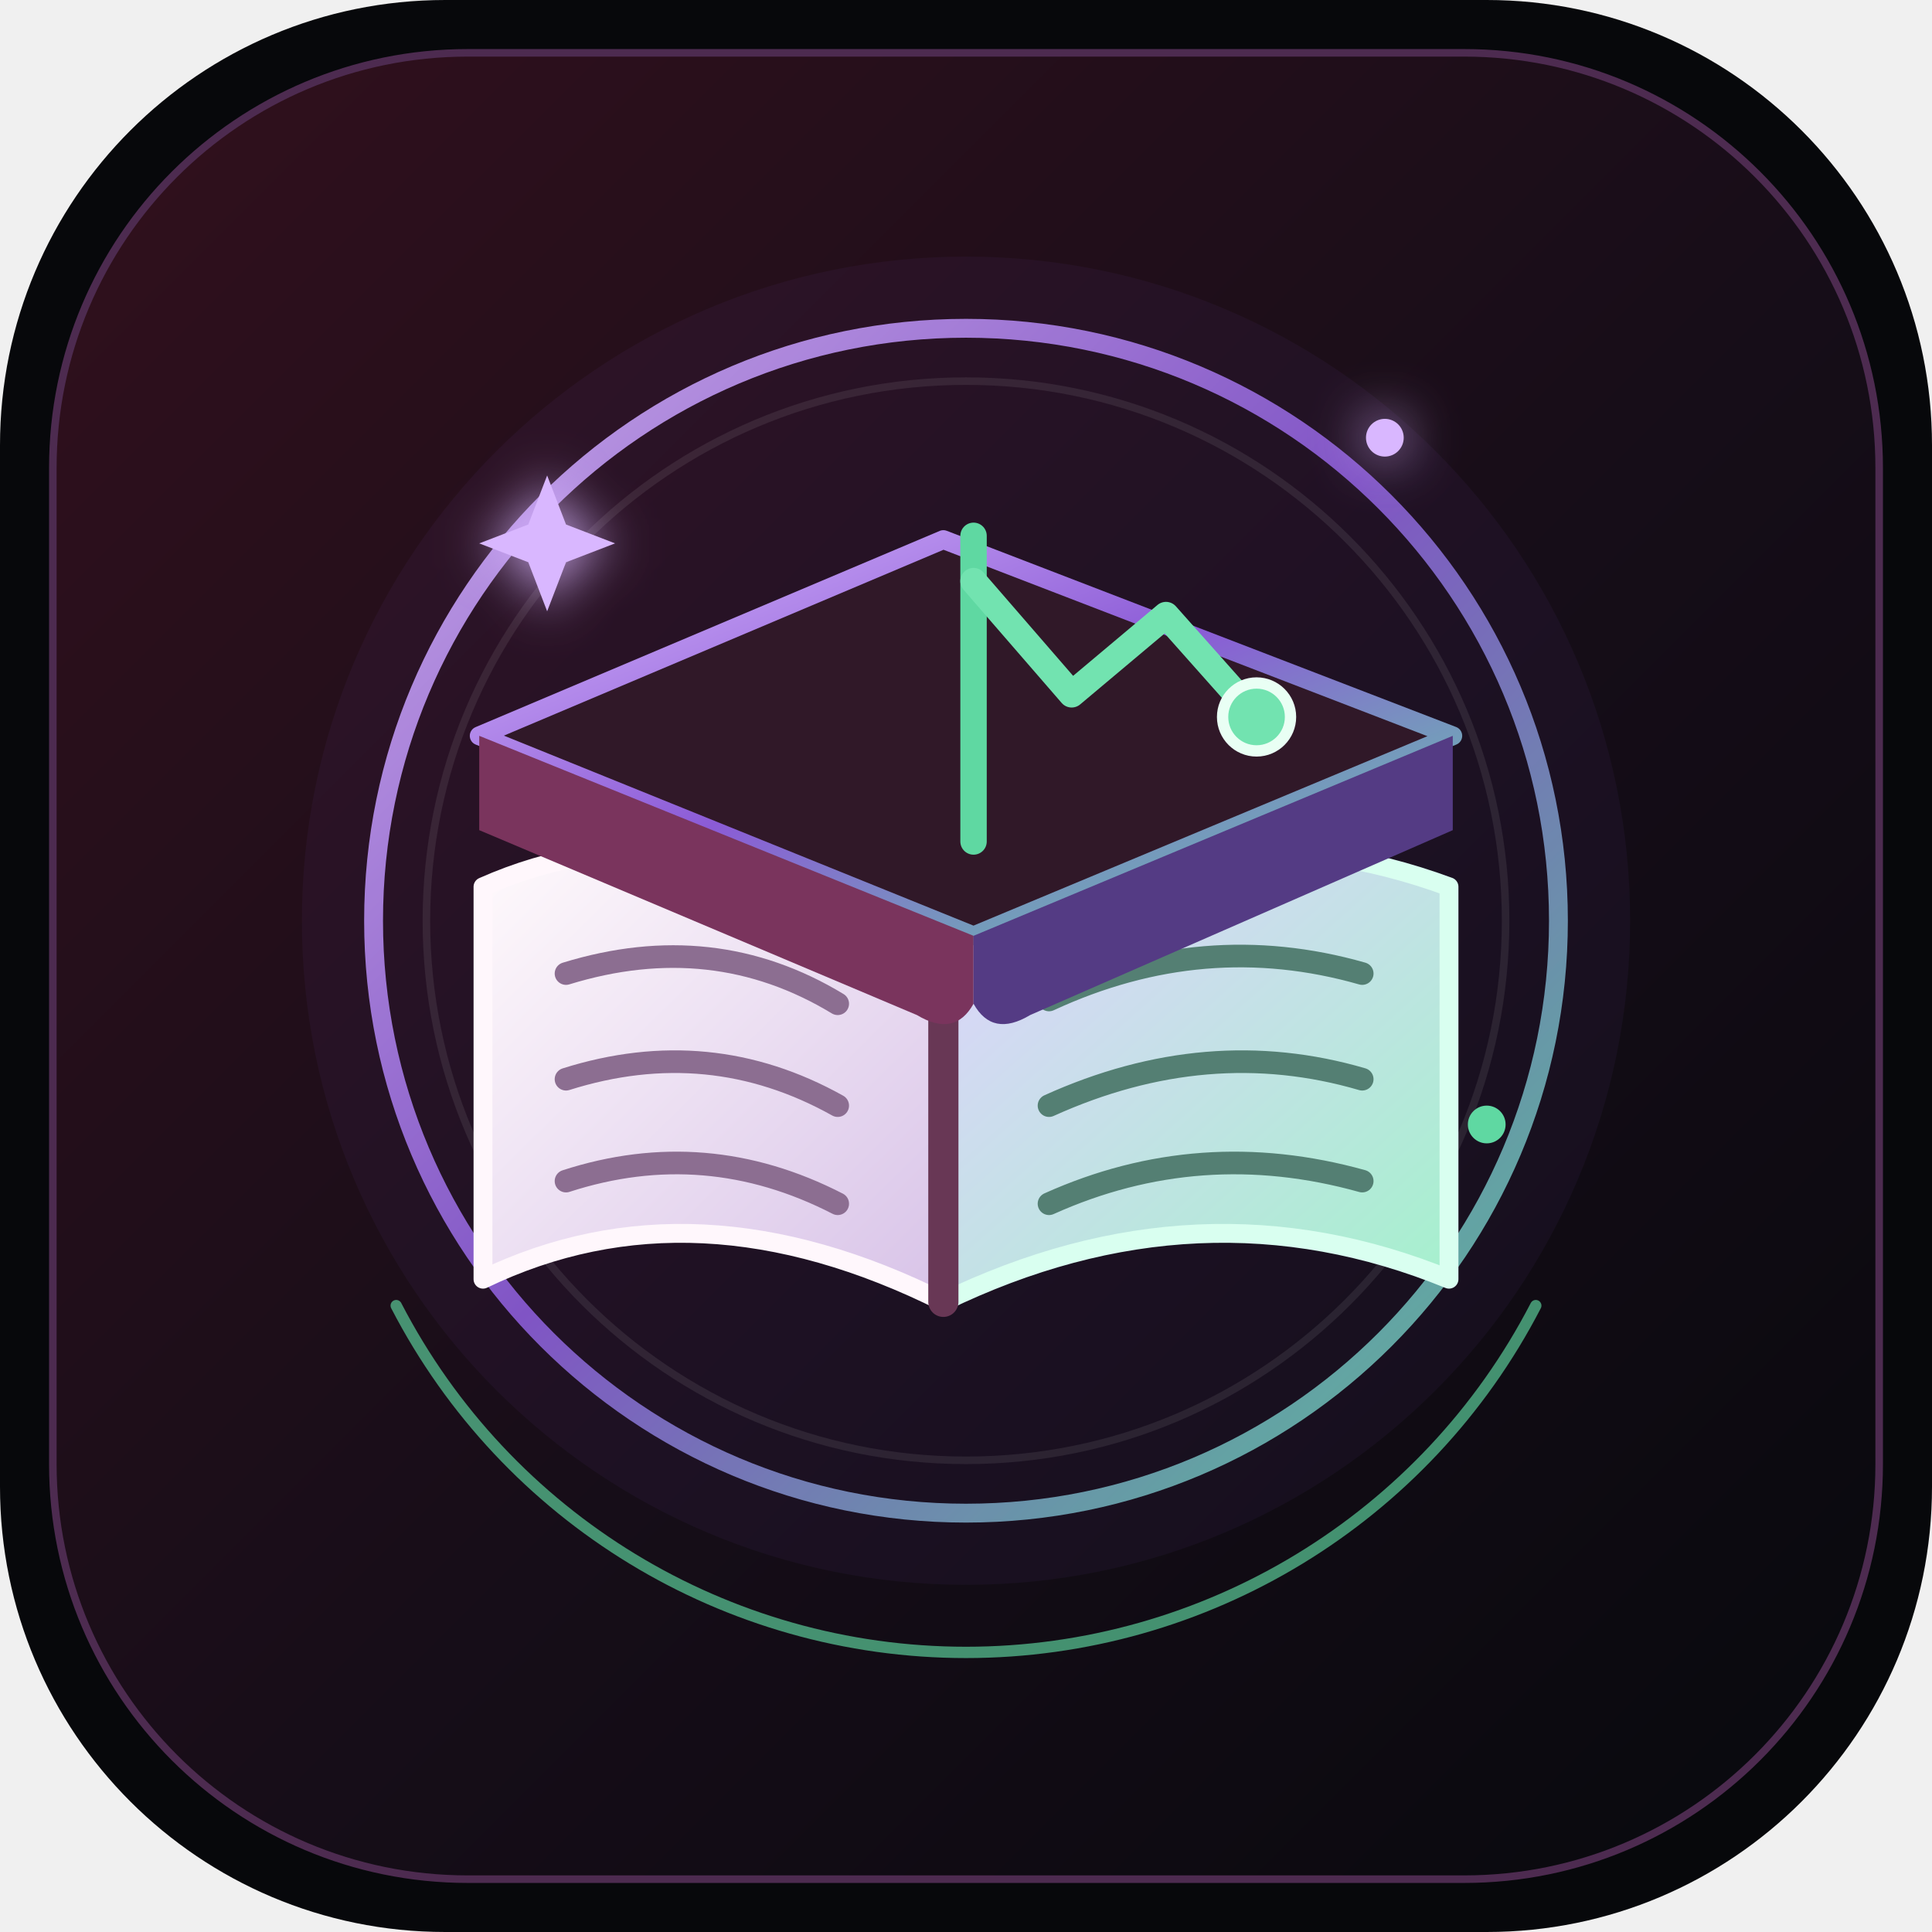
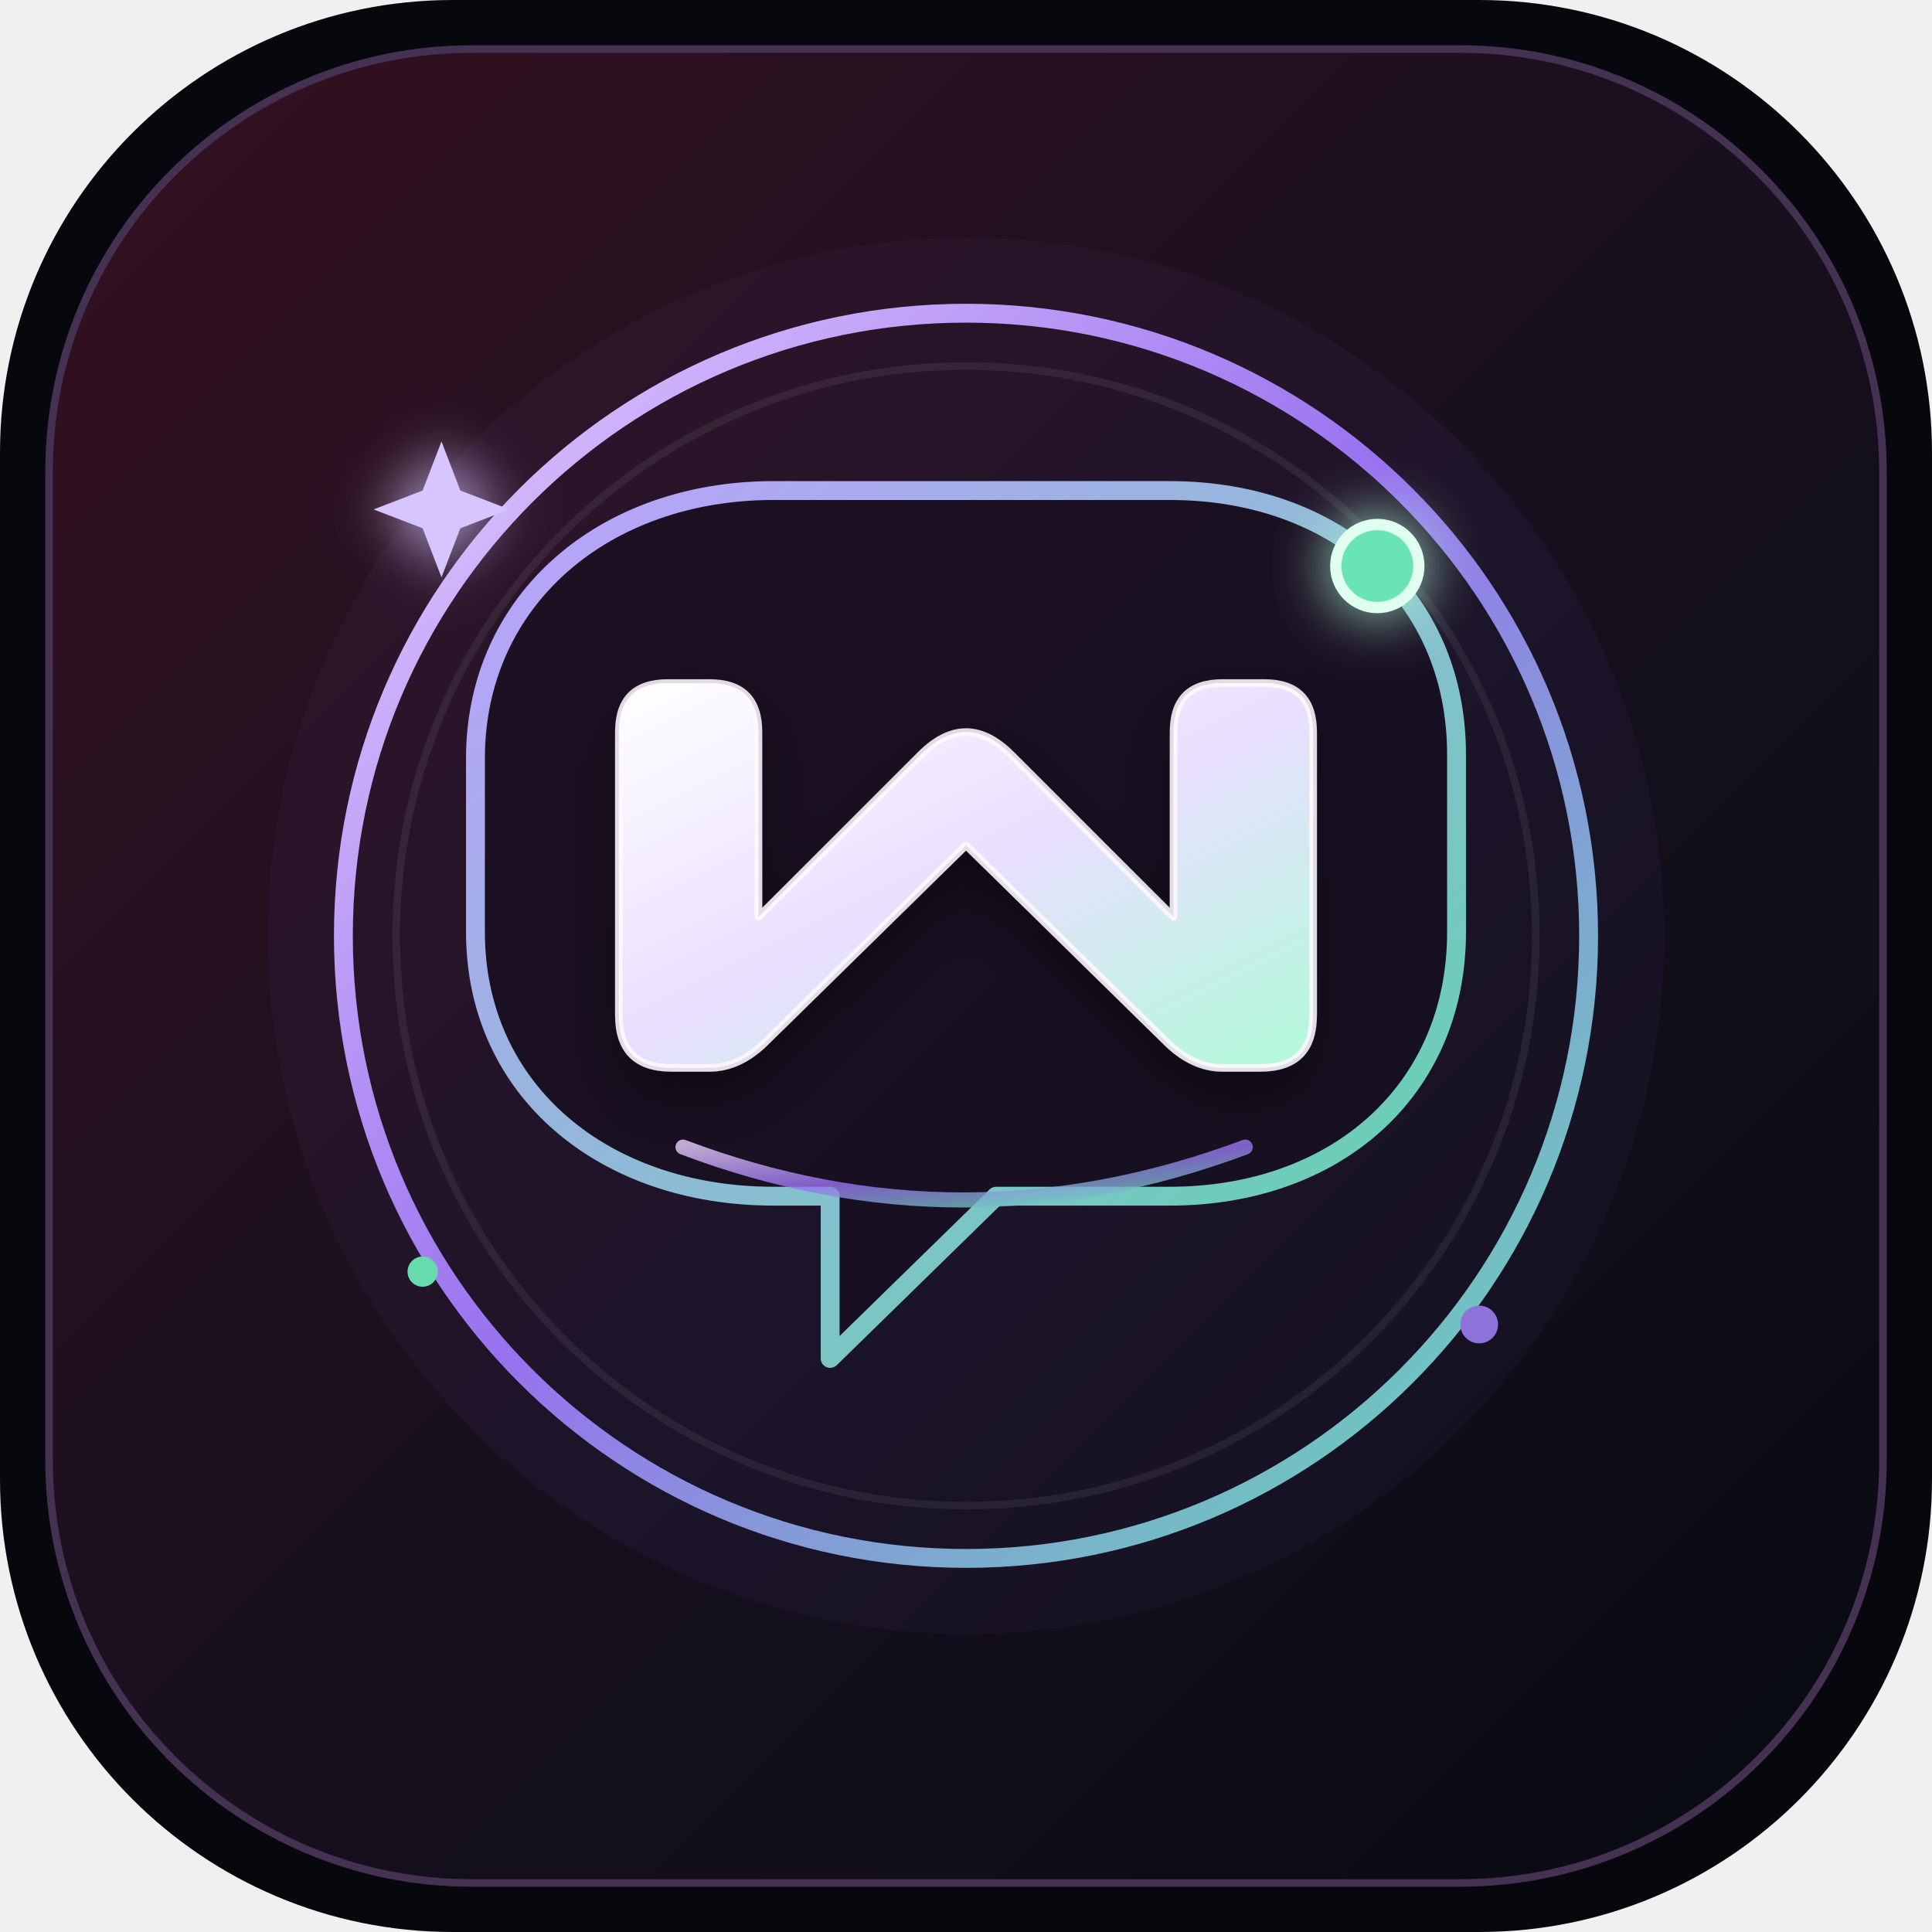
<svg xmlns="http://www.w3.org/2000/svg" width="512" height="512" viewBox="0 0 512 512">
  <defs>
-     <linearGradient id="bg" x1="0" y1="0" x2="1" y2="1">
-       <stop stop-color="#32101d" />
-       <stop offset=".55" stop-color="#160d18" />
-       <stop offset="1" stop-color="#08090d" />
+     <linearGradient id="shell" x1="0" y1="0" x2="1" y2="1">
+       <stop stop-color="#35101f" />
+       <stop offset=".52" stop-color="#17101f" />
+       <stop offset="1" stop-color="#080b12" />
    </linearGradient>
-     <linearGradient id="ring" x1="0" y1="0" x2="1" y2="1">
-       <stop stop-color="#d9b7ff" />
-       <stop offset=".48" stop-color="#8b5bd6" />
-       <stop offset="1" stop-color="#5fd8a2" />
+     <linearGradient id="edge" x1="0" y1="0" x2="1" y2="1">
+       <stop stop-color="#e6cfff" />
+       <stop offset=".48" stop-color="#9871ef" />
+       <stop offset="1" stop-color="#63e0b1" />
    </linearGradient>
-     <linearGradient id="pageL" x1="0" y1="0" x2="1" y2="1">
-       <stop stop-color="#fffafc" />
-       <stop offset="1" stop-color="#d8c3e8" />
+     <linearGradient id="letter" x1="0" y1="0" x2=".9" y2="1">
+       <stop stop-color="#ffffff" />
+       <stop offset=".52" stop-color="#e9dfff" />
+       <stop offset="1" stop-color="#b6f8dc" />
    </linearGradient>
-     <linearGradient id="pageR" x1="0" y1="0" x2="1" y2="1">
-       <stop stop-color="#e2d2ff" />
-       <stop offset="1" stop-color="#a4f1cc" />
+     <linearGradient id="bubble" x1="0" y1="0" x2="1" y2="1">
+       <stop stop-color="#bda0ff" />
+       <stop offset="1" stop-color="#5bd7a9" />
    </linearGradient>
-     <filter id="softGlow" x="-50%" y="-50%" width="200%" height="200%">
-       <feGaussianBlur stdDeviation="7" result="blur" />
+     <filter id="glow" x="-50%" y="-50%" width="200%" height="200%">
+       <feGaussianBlur stdDeviation="8" result="blur" />
      <feMerge>
        <feMergeNode in="blur" />
        <feMergeNode in="SourceGraphic" />
      </feMerge>
    </filter>
+     <filter id="shadow" x="-30%" y="-30%" width="160%" height="160%">
+       <feGaussianBlur in="SourceAlpha" stdDeviation="8" />
+       <feOffset dy="8" />
+       <feComponentTransfer>
+         <feFuncA type="linear" slope=".4" />
+       </feComponentTransfer>
+       <feMerge>
+         <feMergeNode />
+         <feMergeNode in="SourceGraphic" />
+       </feMerge>
+     </filter>
  </defs>
-   <rect width="512" height="512" rx="118" fill="#07080b" />
-   <rect x="14" y="14" width="484" height="484" rx="110" fill="url(#bg)" stroke="#4d2b50" stroke-width="2" />
-   <circle cx="256" cy="244" r="176" fill="#8b5bd6" opacity=".055" />
-   <circle cx="256" cy="244" r="157" fill="none" stroke="url(#ring)" stroke-width="5" opacity=".9" />
-   <circle cx="256" cy="244" r="143" fill="none" stroke="#ffffff" stroke-opacity=".08" stroke-width="2" />
-   <path d="M105 346 A170 170 0 0 0 407 346" fill="none" stroke="#5fd8a2" stroke-width="3" stroke-linecap="round" opacity=".65" />
-   <g stroke-linejoin="round" stroke-linecap="round">
-     <path d="M128 235 Q182 211 250 246 L250 345 Q184 312 128 339 Z" fill="url(#pageL)" stroke="#fff7fc" stroke-width="5" />
-     <path d="M250 246 Q319 211 384 235 L384 339 Q318 312 250 345 Z" fill="url(#pageR)" stroke="#d9fff0" stroke-width="5" />
-     <path d="M250 246 L250 345" stroke="#683755" stroke-width="8" />
-     <path d="M150 258 Q189 246 222 266 M150 286 Q188 274 222 293 M150 313 Q187 301 222 319" fill="none" stroke="#8c6e91" stroke-width="6" />
-     <path d="M278 265 Q319 246 361 258 M278 293 Q320 274 361 286 M278 319 Q318 301 361 313" fill="none" stroke="#547f73" stroke-width="6" />
-     <path d="M127 195 L250 143 L385 195 L258 248 Z" fill="#301828" stroke="url(#ring)" stroke-width="5" />
-     <path d="M127 195 L258 248 L258 266 Q253 275 243 269 L127 220 Z" fill="#7a345d" />
-     <path d="M385 195 L258 248 L258 266 Q263 275 273 269 L385 220 Z" fill="#543b84" />
-     <path d="M258 142 L258 223" stroke="#5fd8a2" stroke-width="7" />
-     <path d="M258 154 L284 184 L309 163 L333 190" fill="none" stroke="#72e3b0" stroke-width="7" />
-     <circle cx="333" cy="190" r="9" fill="#72e3b0" stroke="#e9fff4" stroke-width="3" />
+   <rect width="512" height="512" rx="120" fill="#07080d" />
+   <rect x="13" y="13" width="486" height="486" rx="112" fill="url(#shell)" stroke="#453151" stroke-width="2" />
+   <circle cx="256" cy="248" r="185" fill="#a37bff" opacity=".045" />
+   <circle cx="256" cy="248" r="165" fill="none" stroke="url(#edge)" stroke-width="5" />
+   <circle cx="256" cy="248" r="151" fill="none" stroke="#ffffff" stroke-opacity=".07" stroke-width="2" />
+   <path d="M126 201 C126 159 160 130 205 130 H310 C354 130 386 158 386 200 V247 C386 289 354 317 310 317 H264 L220 360 V317 H205 C160 317 126 289 126 247 Z" fill="#17101f" fill-opacity=".68" stroke="url(#bubble)" stroke-width="5" stroke-linejoin="round" />
+   <path d="M164 269 V194 Q164 181 177 181 H188 Q201 181 201 194 V243 L244 200 Q256 188 268 200 L311 243 V194 Q311 181 324 181 H335 Q348 181 348 194 V269 Q348 283 334 283 H324 Q316 283 309 276 L256 224 L203 276 Q196 283 188 283 H178 Q164 283 164 269 Z" fill="url(#letter)" stroke="#fffaff" stroke-opacity=".86" stroke-width="2" stroke-linejoin="round" filter="url(#shadow)" />
+   <path d="M181 304 Q255 332 330 304" fill="none" stroke="url(#edge)" stroke-width="4" stroke-linecap="round" opacity=".8" />
+   <g filter="url(#glow)">
+     <circle cx="365" cy="150" r="11" fill="#69e4b4" stroke="#e1fff1" stroke-width="3" />
+     <path d="M117 117 L122 130 L135 135 L122 140 L117 153 L112 140 L99 135 L112 130 Z" fill="#d7c5ff" />
  </g>
-   <g fill="#d9b7ff" filter="url(#softGlow)">
-     <path d="M145 126 l5 13 13 5 -13 5 -5 13 -5 -13 -13 -5 13 -5z" />
-     <circle cx="367" cy="116" r="5" />
-   </g>
-   <circle cx="394" cy="298" r="5" fill="#5fd8a2" />
+   <circle cx="392" cy="351" r="5" fill="#8d72da" />
+   <circle cx="112" cy="337" r="4" fill="#67dbae" />
</svg>
